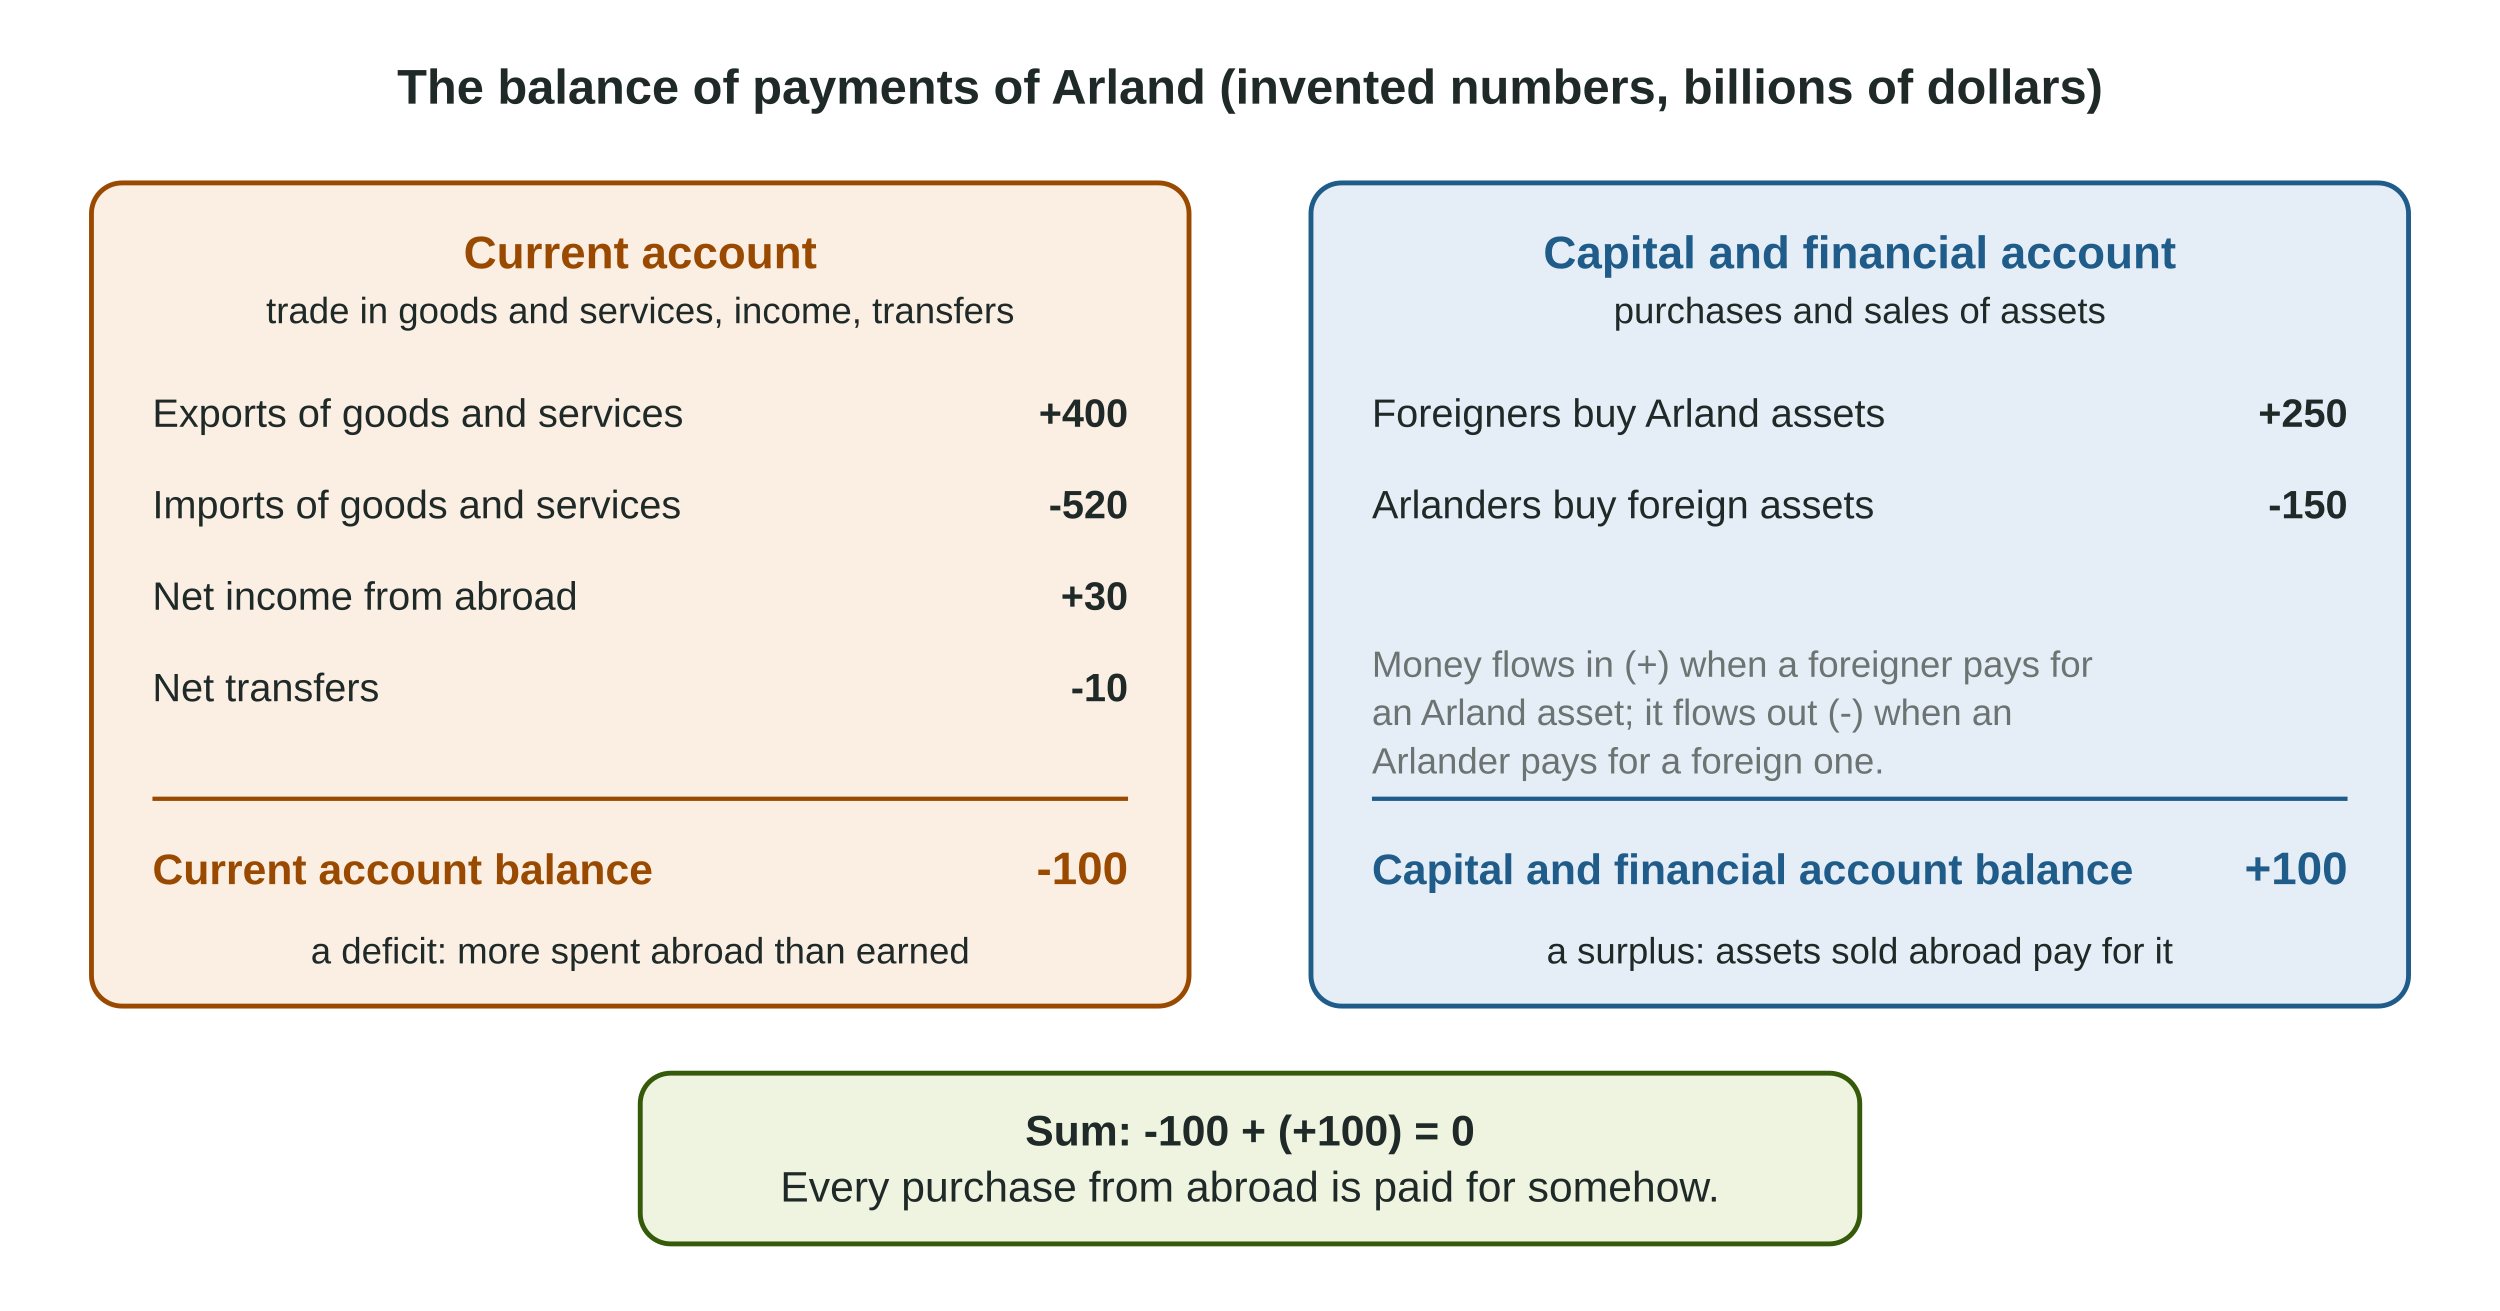
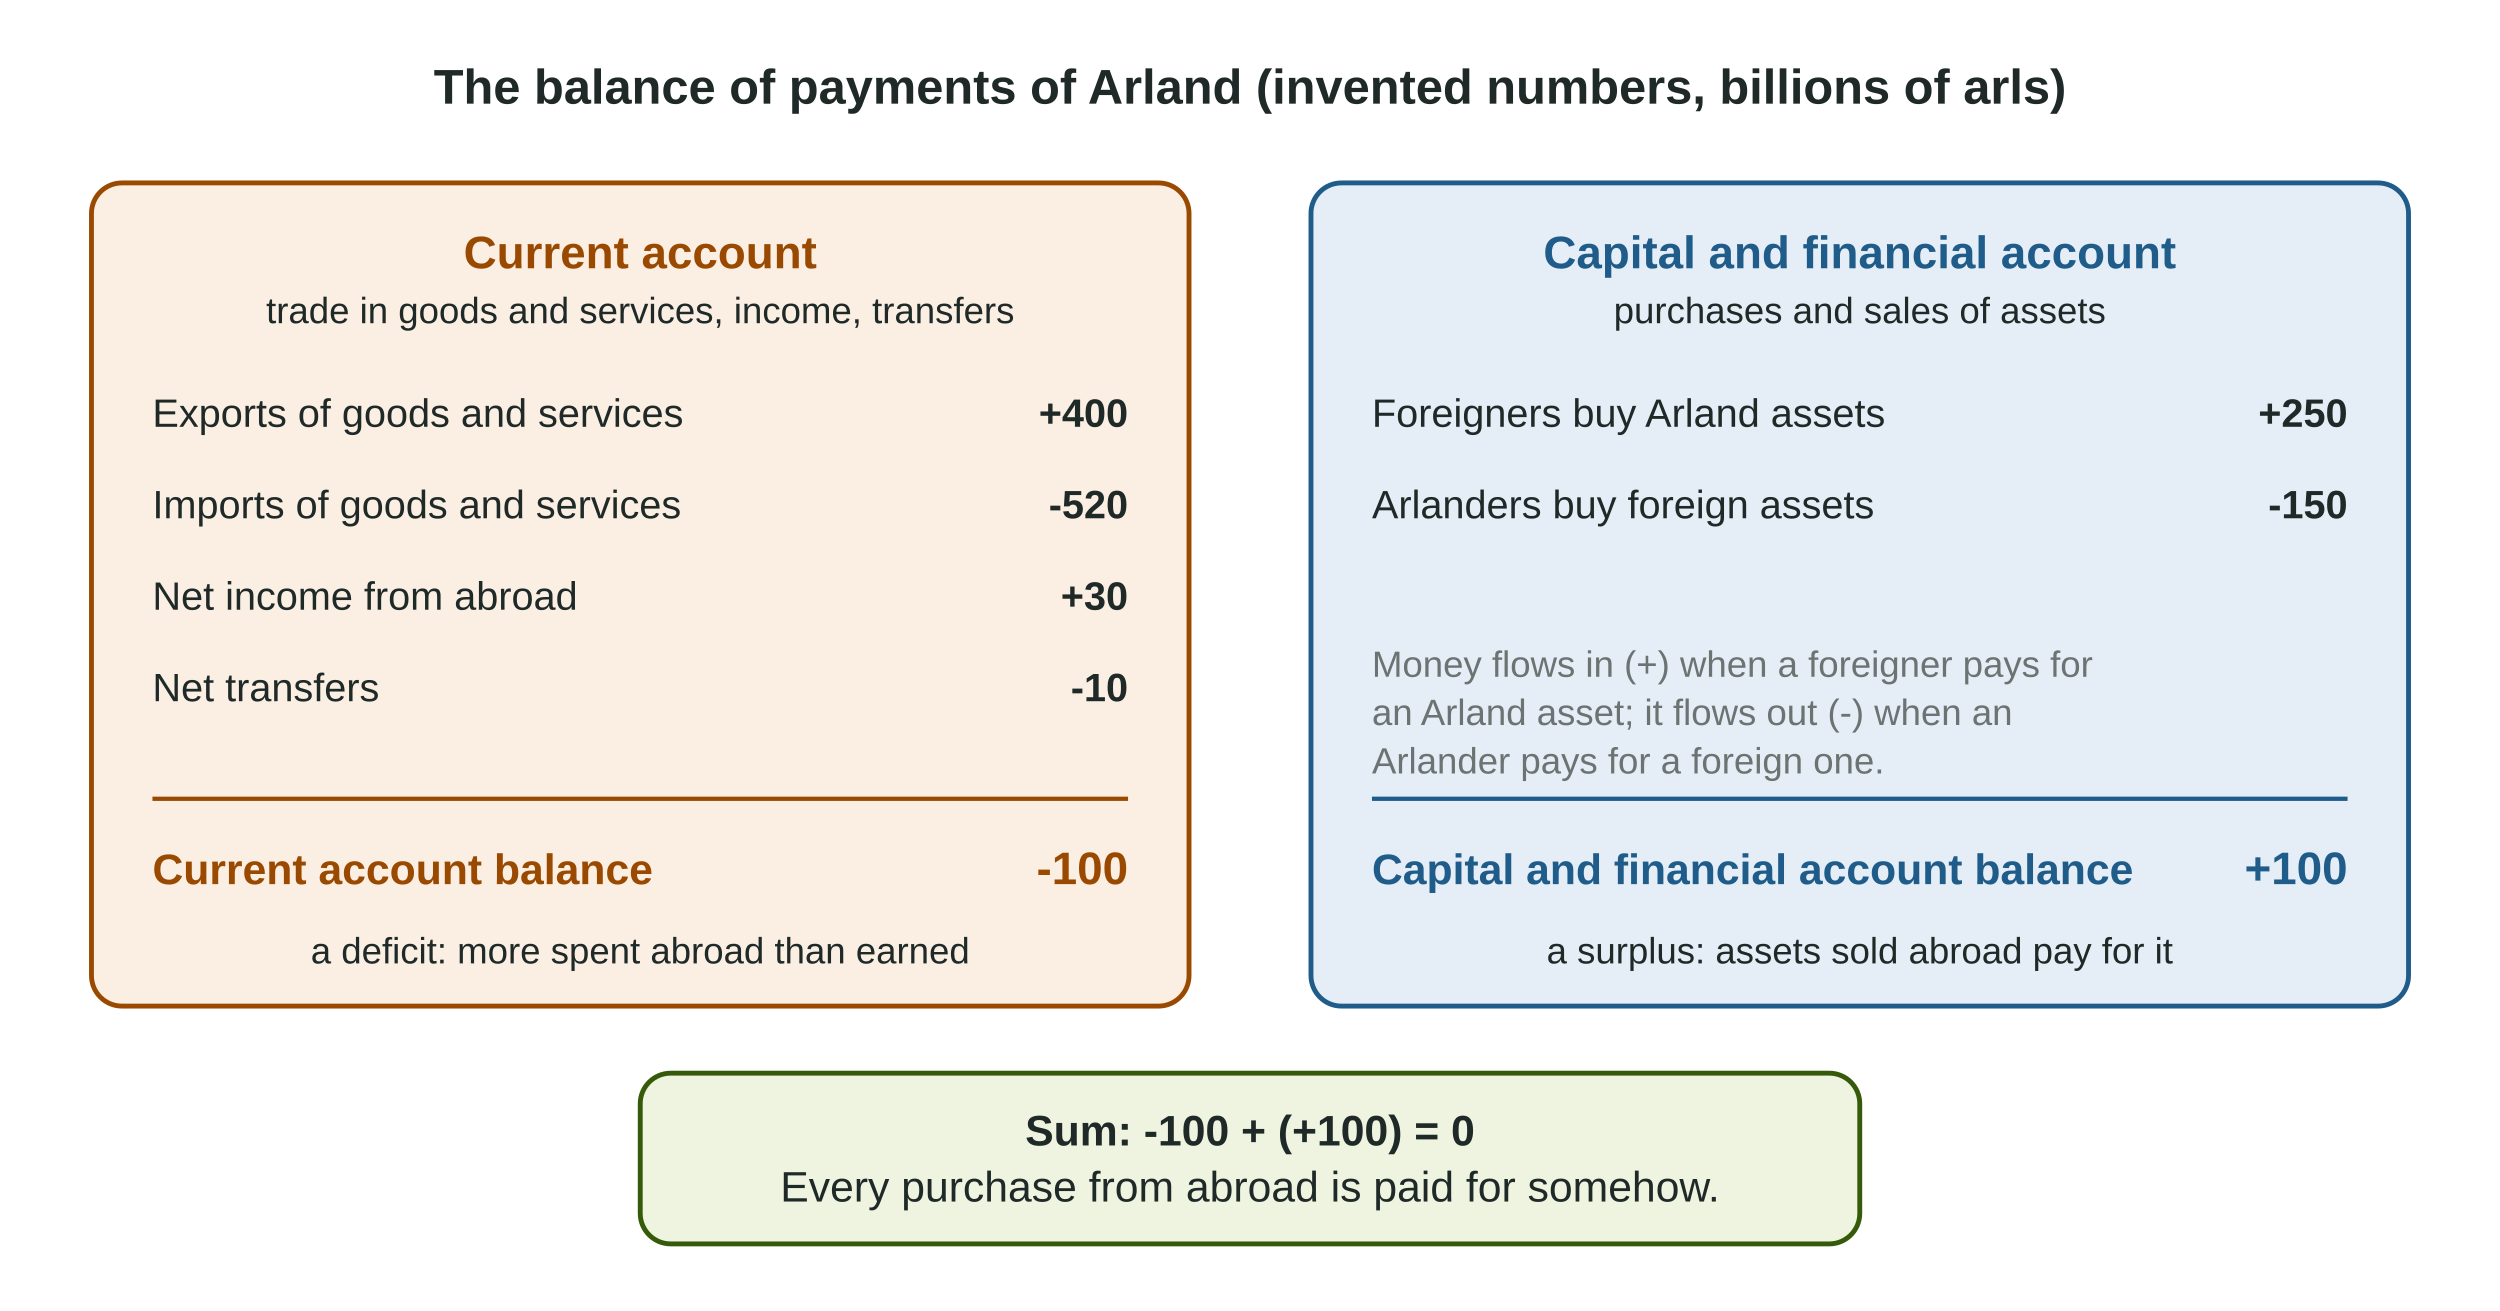
<svg xmlns="http://www.w3.org/2000/svg" viewBox="0 0 820 430" width="820" height="430" role="img" aria-labelledby="balance-of-payments-accounts-t balance-of-payments-accounts-d" font-family="Arial, Helvetica, sans-serif">
  <defs>
    <marker id="ar-ink" viewBox="0 0 10 10" refX="9" refY="5" markerUnits="userSpaceOnUse" markerWidth="11" markerHeight="11" orient="auto-start-reverse">
      <path d="M0,0 L10,5 L0,10 z" fill="#1F2A28" />
    </marker>
    <marker id="ar-c1" viewBox="0 0 10 10" refX="9" refY="5" markerUnits="userSpaceOnUse" markerWidth="11" markerHeight="11" orient="auto-start-reverse">
      <path d="M0,0 L10,5 L0,10 z" fill="#355A0A" />
    </marker>
    <marker id="ar-c2" viewBox="0 0 10 10" refX="9" refY="5" markerUnits="userSpaceOnUse" markerWidth="11" markerHeight="11" orient="auto-start-reverse">
      <path d="M0,0 L10,5 L0,10 z" fill="#9A4A00" />
    </marker>
    <marker id="ar-c3" viewBox="0 0 10 10" refX="9" refY="5" markerUnits="userSpaceOnUse" markerWidth="11" markerHeight="11" orient="auto-start-reverse">
      <path d="M0,0 L10,5 L0,10 z" fill="#1F5C8A" />
    </marker>
    <marker id="ar-muted" viewBox="0 0 10 10" refX="9" refY="5" markerUnits="userSpaceOnUse" markerWidth="11" markerHeight="11" orient="auto-start-reverse">
      <path d="M0,0 L10,5 L0,10 z" fill="#6B7472" />
    </marker>
  </defs>
  <rect width="820" height="430" fill="#FFFFFF" />
-   <text x="410" y="34" font-size="16" font-weight="bold" fill="#1F2A28" text-anchor="middle">The balance of payments of Arland (invented numbers, billions of dollars)</text>
+   <text x="410" y="34" font-size="16" font-weight="bold" fill="#1F2A28" text-anchor="middle">The balance of payments of Arland (invented numbers, billions of arls)</text>
  <rect x="30" y="60" width="360" height="270" rx="10" fill="#FBEFE3" stroke="#9A4A00" stroke-width="1.6" />
  <text x="210" y="88" font-size="15" font-weight="bold" fill="#9A4A00" text-anchor="middle">Current account</text>
  <text x="210" y="106" font-size="12" font-weight="normal" fill="#1F2A28" text-anchor="middle">trade in goods and services, income, transfers</text>
  <text x="50" y="140" font-size="13" font-weight="normal" fill="#1F2A28" text-anchor="start">Exports of goods and services</text>
  <text x="370" y="140" font-size="13" font-weight="bold" fill="#1F2A28" text-anchor="end">+400</text>
  <text x="50" y="170" font-size="13" font-weight="normal" fill="#1F2A28" text-anchor="start">Imports of goods and services</text>
  <text x="370" y="170" font-size="13" font-weight="bold" fill="#1F2A28" text-anchor="end">-520</text>
  <text x="50" y="200" font-size="13" font-weight="normal" fill="#1F2A28" text-anchor="start">Net income from abroad</text>
  <text x="370" y="200" font-size="13" font-weight="bold" fill="#1F2A28" text-anchor="end">+30</text>
  <text x="50" y="230" font-size="13" font-weight="normal" fill="#1F2A28" text-anchor="start">Net transfers</text>
  <text x="370" y="230" font-size="13" font-weight="bold" fill="#1F2A28" text-anchor="end">-10</text>
  <line x1="50" y1="262" x2="370" y2="262" stroke="#9A4A00" stroke-width="1.4" />
  <text x="50" y="290" font-size="14" font-weight="bold" fill="#9A4A00" text-anchor="start">Current account balance</text>
  <text x="370" y="290" font-size="15" font-weight="bold" fill="#9A4A00" text-anchor="end">-100</text>
  <text x="210" y="316" font-size="12" font-weight="normal" fill="#1F2A28" text-anchor="middle">a deficit: more spent abroad than earned</text>
  <rect x="430" y="60" width="360" height="270" rx="10" fill="#E5EEF6" stroke="#1F5C8A" stroke-width="1.6" />
  <text x="610" y="88" font-size="15" font-weight="bold" fill="#1F5C8A" text-anchor="middle">Capital and financial account</text>
  <text x="610" y="106" font-size="12" font-weight="normal" fill="#1F2A28" text-anchor="middle">purchases and sales of assets</text>
  <text x="450" y="140" font-size="13" font-weight="normal" fill="#1F2A28" text-anchor="start">Foreigners buy Arland assets</text>
  <text x="770" y="140" font-size="13" font-weight="bold" fill="#1F2A28" text-anchor="end">+250</text>
  <text x="450" y="170" font-size="13" font-weight="normal" fill="#1F2A28" text-anchor="start">Arlanders buy foreign assets</text>
  <text x="770" y="170" font-size="13" font-weight="bold" fill="#1F2A28" text-anchor="end">-150</text>
  <text x="450" y="222" font-size="12" font-weight="normal" fill="#6B7472" text-anchor="start">Money flows in (+) when a foreigner pays for</text>
  <text x="450" y="237.8" font-size="12" font-weight="normal" fill="#6B7472" text-anchor="start">an Arland asset; it flows out (-) when an</text>
  <text x="450" y="253.7" font-size="12" font-weight="normal" fill="#6B7472" text-anchor="start">Arlander pays for a foreign one.</text>
  <line x1="450" y1="262" x2="770" y2="262" stroke="#1F5C8A" stroke-width="1.4" />
  <text x="450" y="290" font-size="14" font-weight="bold" fill="#1F5C8A" text-anchor="start">Capital and financial account balance</text>
  <text x="770" y="290" font-size="15" font-weight="bold" fill="#1F5C8A" text-anchor="end">+100</text>
  <text x="610" y="316" font-size="12" font-weight="normal" fill="#1F2A28" text-anchor="middle">a surplus: assets sold abroad pay for it</text>
  <rect x="210" y="352" width="400" height="56" rx="10" fill="#EEF4E0" stroke="#355A0A" stroke-width="1.6" />
  <text x="410" y="375.7" font-size="14" font-weight="bold" fill="#1F2A28" text-anchor="middle">Sum: -100 + (+100) = 0</text>
  <text x="410" y="394.1" font-size="14" font-weight="normal" fill="#1F2A28" text-anchor="middle">Every purchase from abroad is paid for somehow.</text>
</svg>
